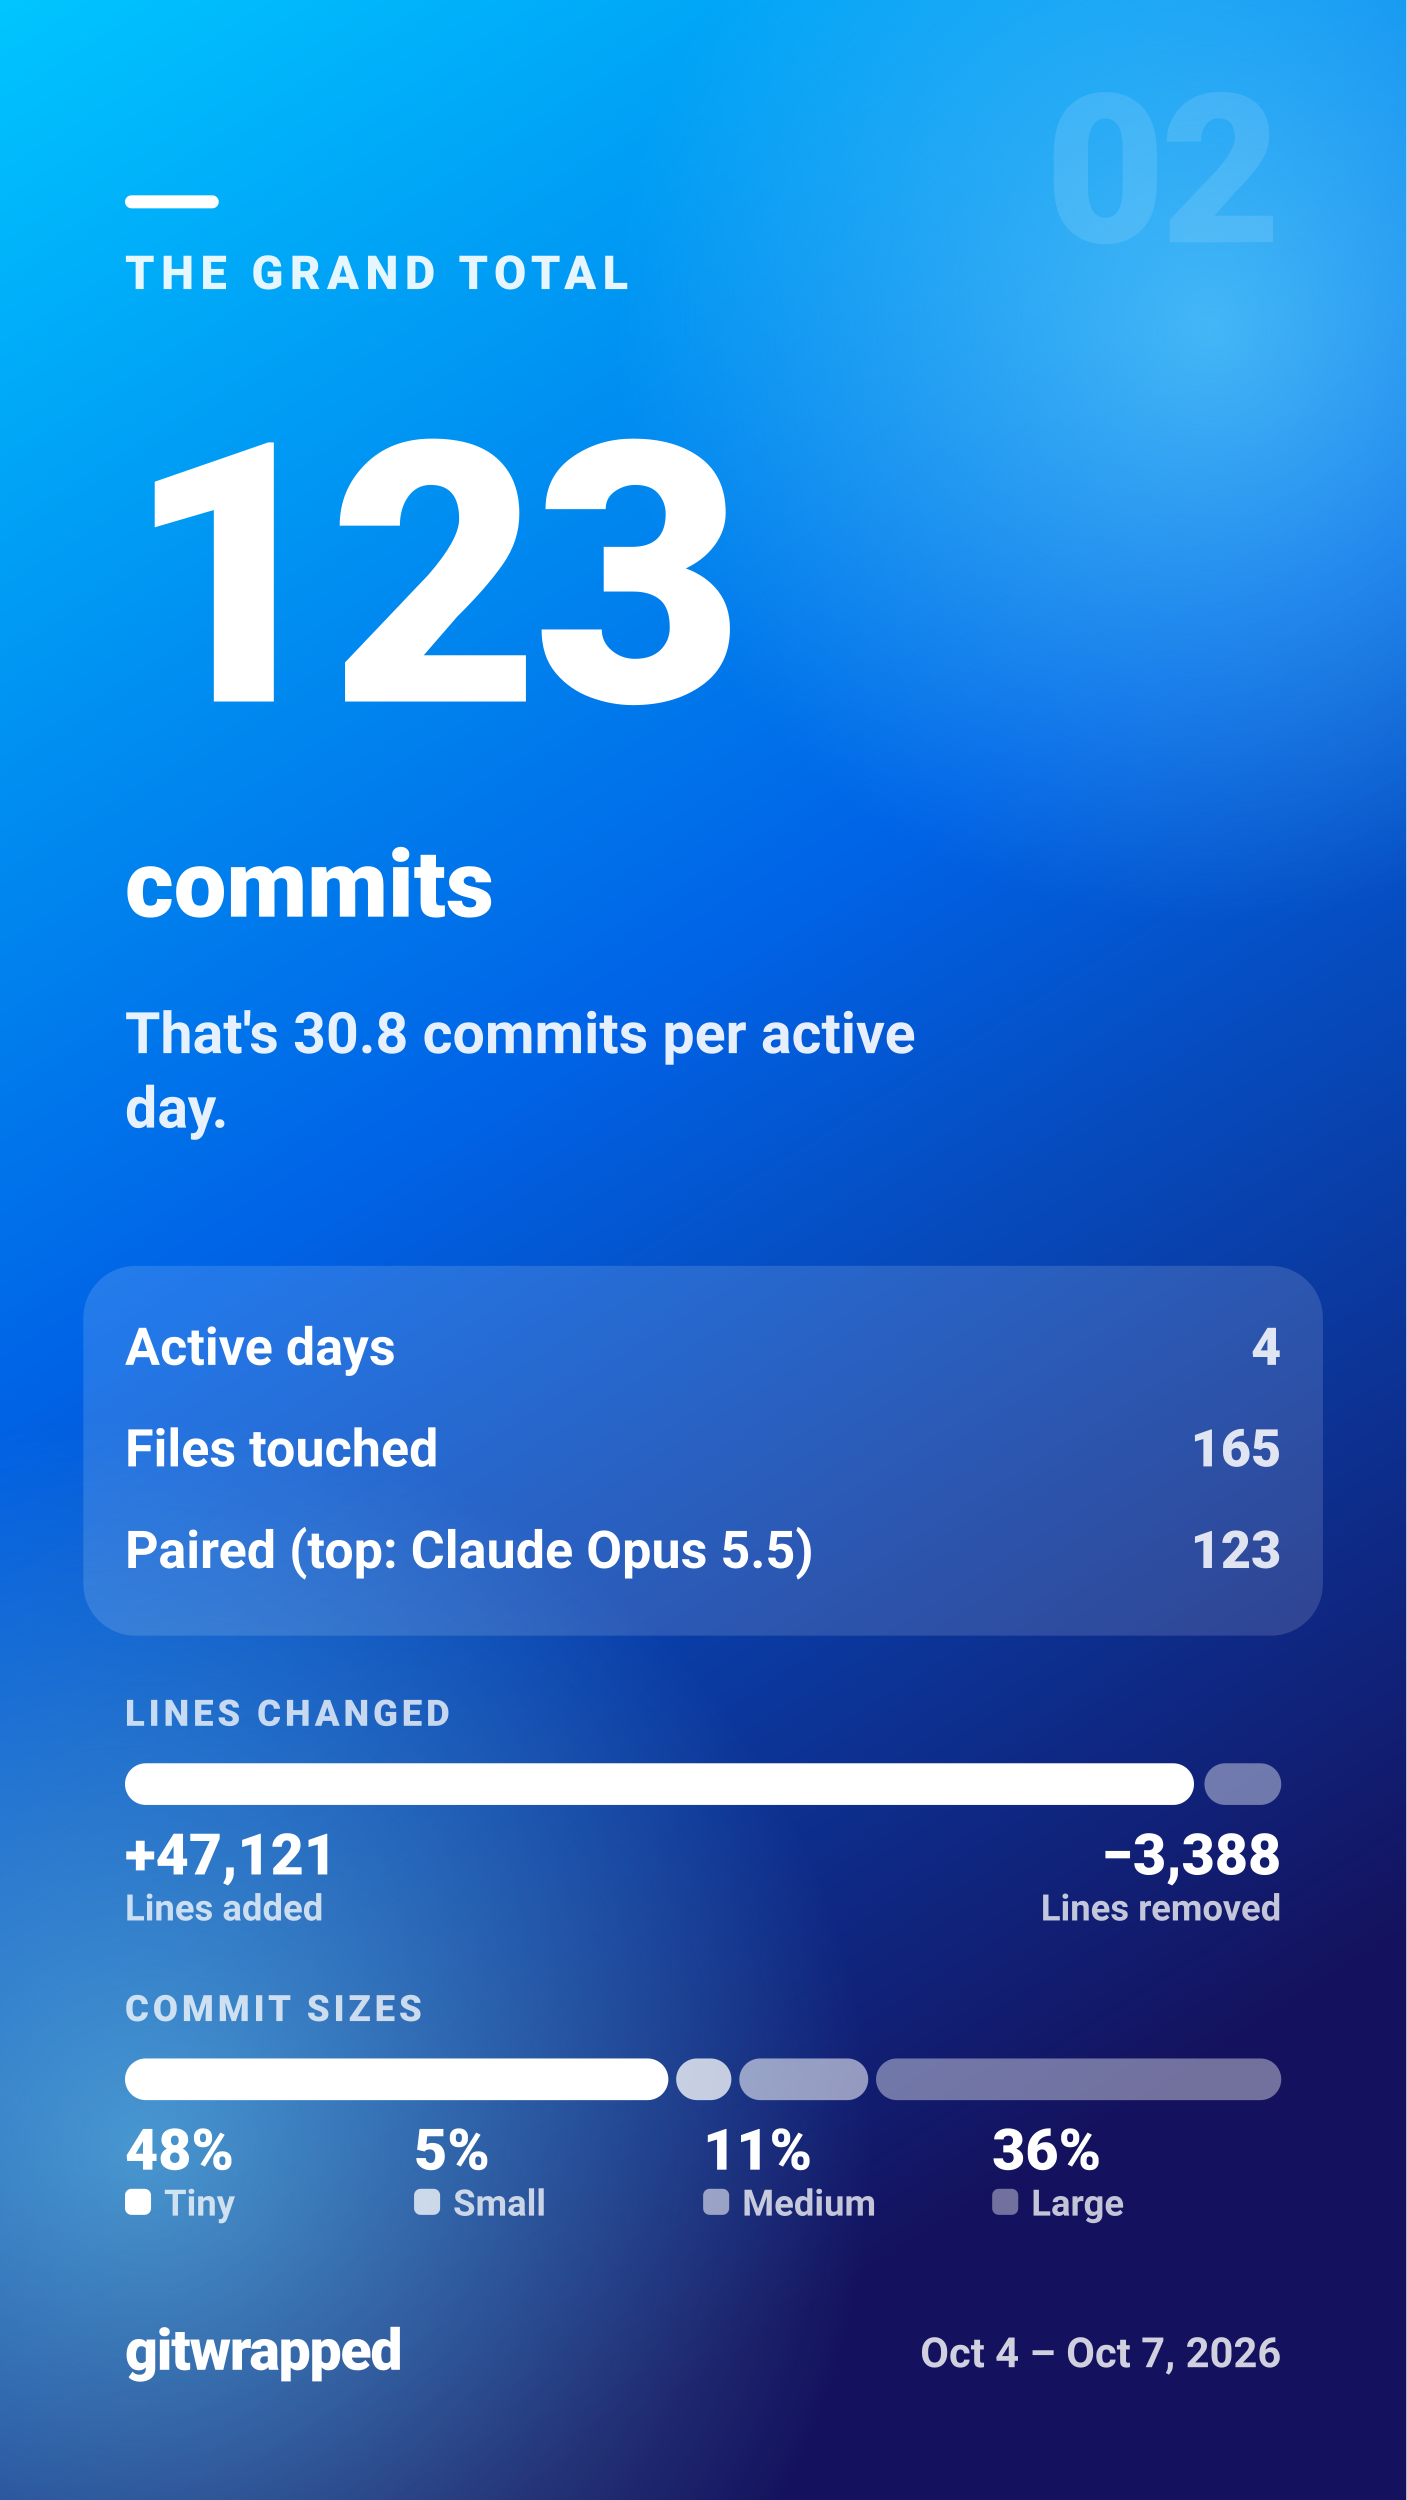
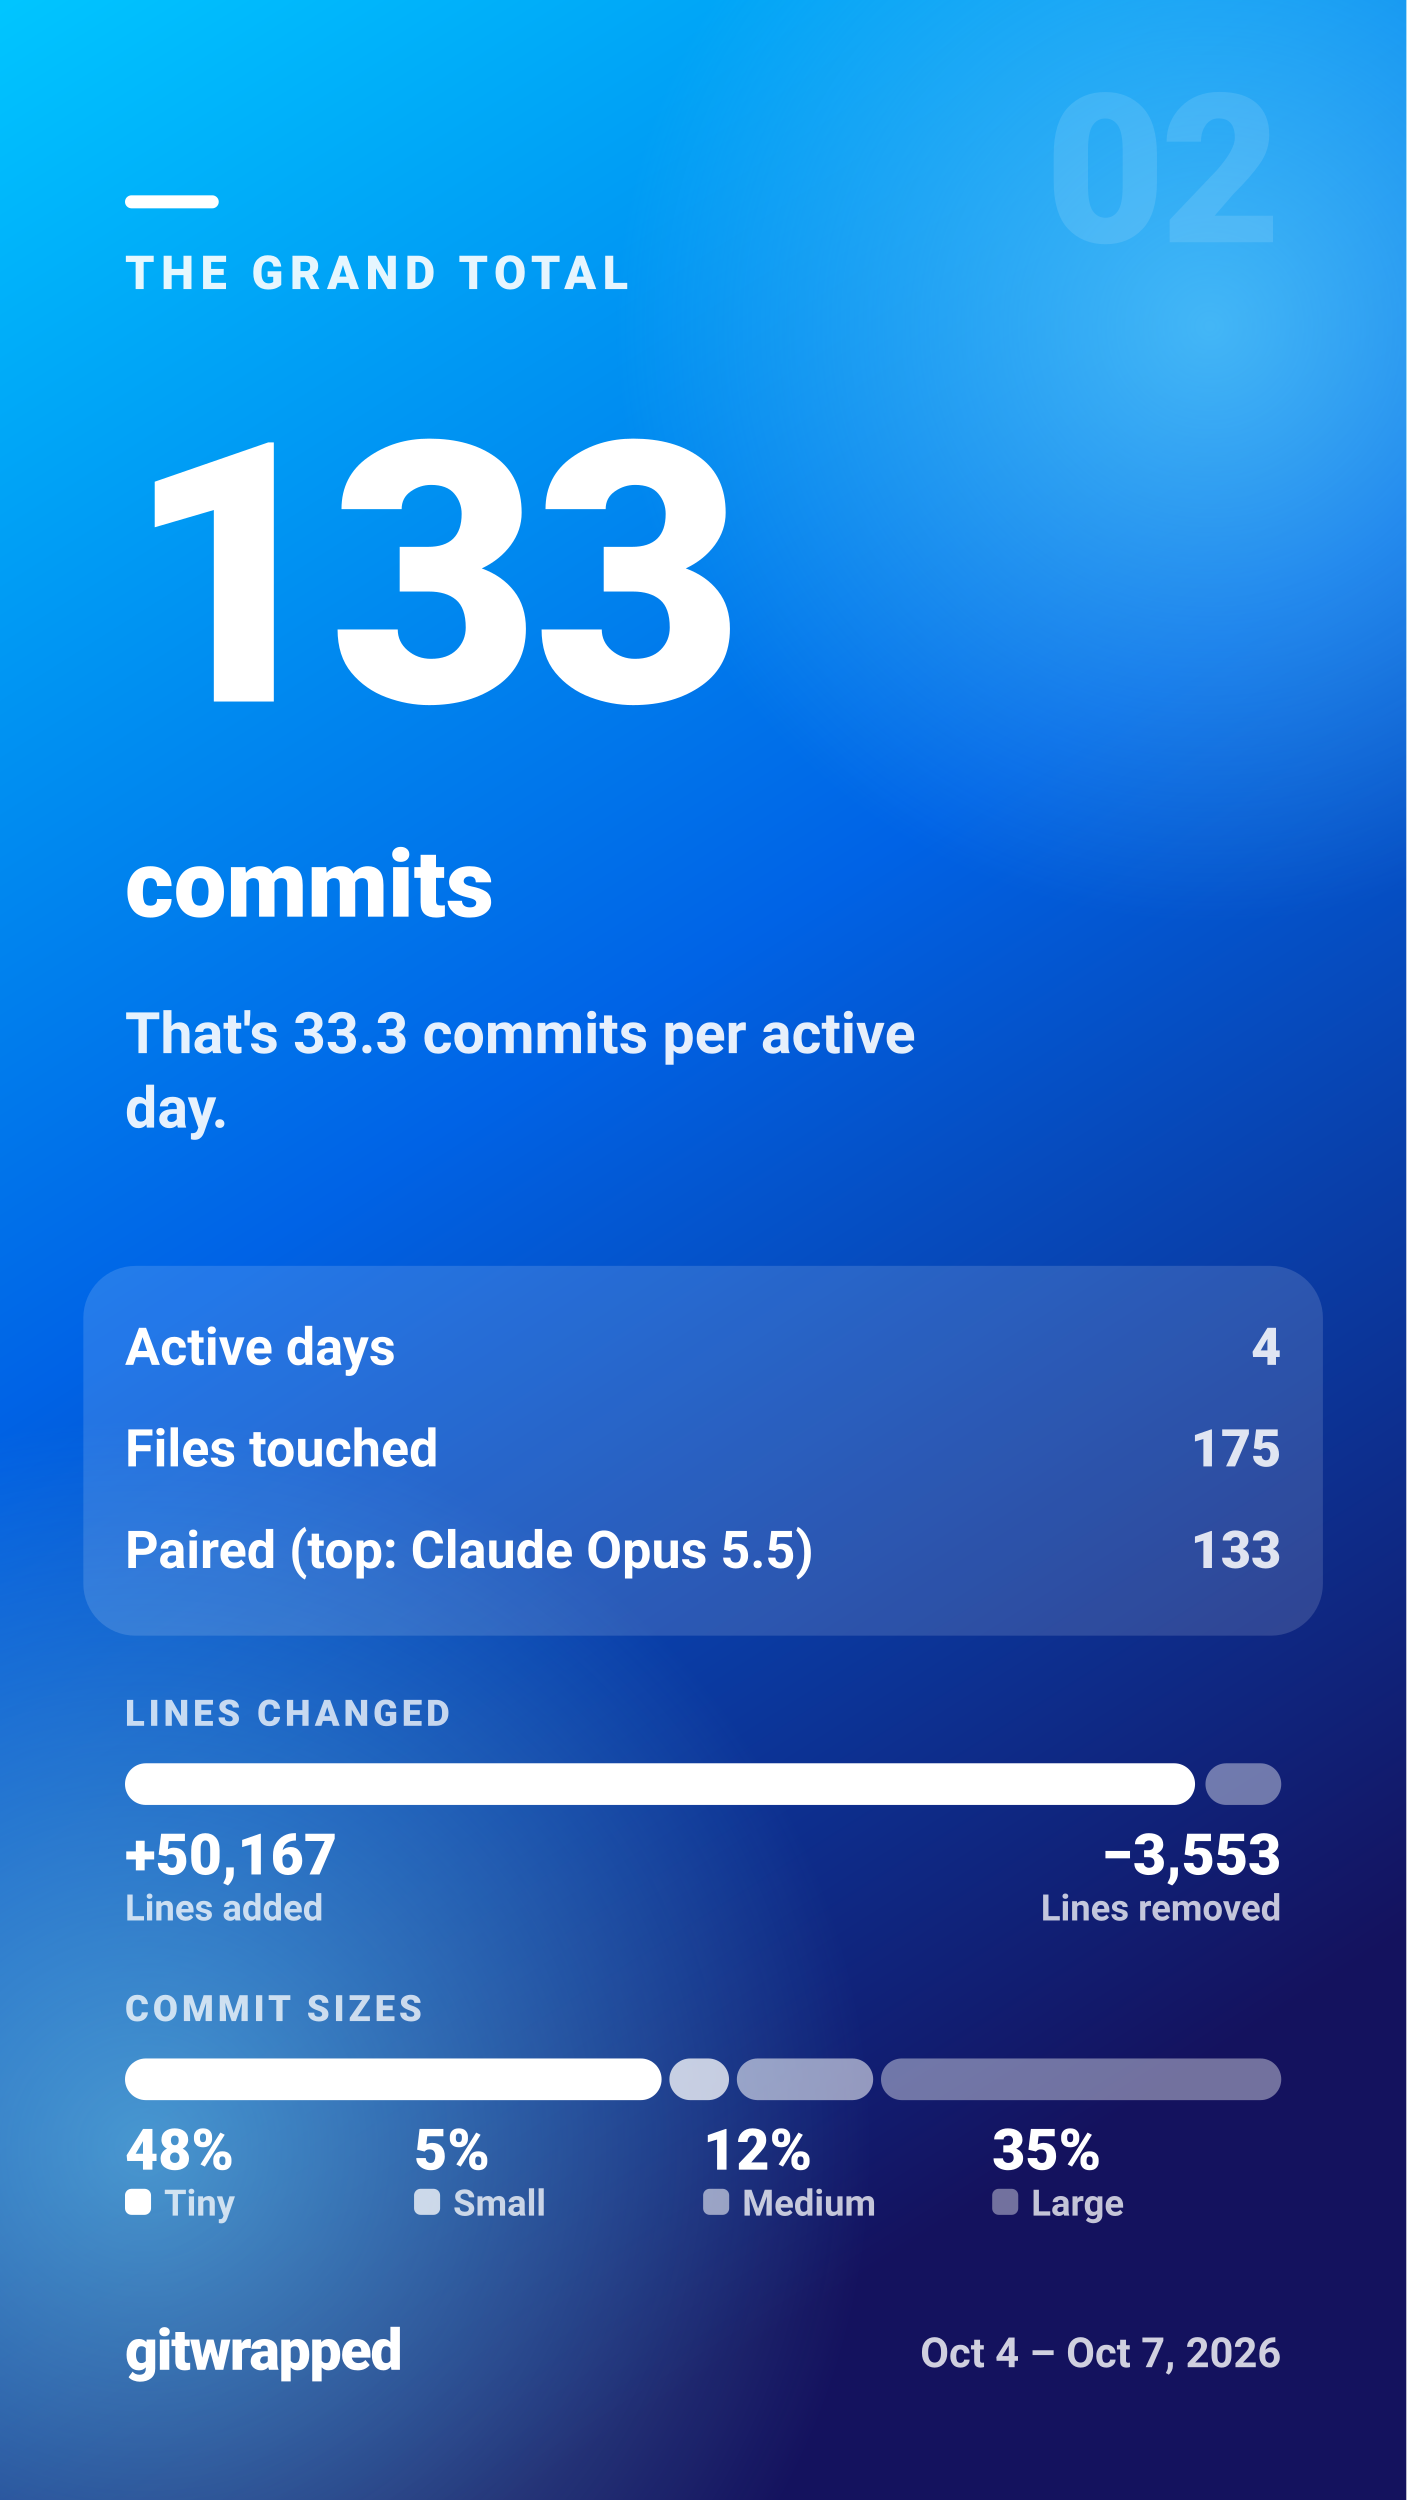
- <svg xmlns="http://www.w3.org/2000/svg" width="1080" height="1920" viewBox="0 0 1080 1920" role="img" aria-label="THE GRAND TOTAL — 123 — commits">
+ <svg xmlns="http://www.w3.org/2000/svg" width="1080" height="1920" viewBox="0 0 1080 1920" role="img" aria-label="THE GRAND TOTAL — 133 — commits">
  <defs>
    <linearGradient id="gw-totals-bg" x1="0" y1="0" x2="0.35" y2="1">
      <stop offset="0.00" stop-color="#00c6ff" />
      <stop offset="0.50" stop-color="#0063e6" />
      <stop offset="1.00" stop-color="#14125e" />
    </linearGradient>
    <radialGradient id="gw-totals-glow">
      <stop offset="0" stop-color="#7ae8ff" stop-opacity="0.55" />
      <stop offset="1" stop-color="#7ae8ff" stop-opacity="0" />
    </radialGradient>
  </defs>
  <rect width="1080" height="1920" fill="url(#gw-totals-bg)" />
  <circle cx="930" cy="250" r="460" fill="url(#gw-totals-glow)" />
  <circle cx="110" cy="1650" r="560" fill="url(#gw-totals-glow)" />
  <g fill="#ffffff" font-family="system-ui, -apple-system, 'Segoe UI', Roboto, Helvetica, Arial, sans-serif">
    <text x="984" y="186" font-size="160" font-weight="900" fill-opacity="0.12" text-anchor="end" letter-spacing="-4">02</text>
    <rect x="96" y="150" width="72" height="10" rx="5" fill="#ffffff" />
    <text x="96" y="222" font-size="36" font-weight="800" fill-opacity="0.9" letter-spacing="5">THE GRAND TOTAL</text>
-     <text x="96" y="538.8" font-size="280" font-weight="900" letter-spacing="-5.6">123</text>
+     <text x="96" y="538.8" font-size="280" font-weight="900" letter-spacing="-5.6">133</text>
    <text x="96" y="704" font-size="72" font-weight="800">commits</text>
-     <text x="96" y="808.8" font-size="44" font-weight="600" fill-opacity="0.9">That's 30.8 commits per active</text>
+     <text x="96" y="808.8" font-size="44" font-weight="600" fill-opacity="0.9">That's 33.3 commits per active</text>
    <text x="96" y="866" font-size="44" font-weight="600" fill-opacity="0.9">day.</text>
    <rect x="64" y="972.2" width="952" height="284" rx="40" fill="#ffffff" fill-opacity="0.14" />
    <text x="96" y="1048.2" font-size="40" font-weight="700">Active days</text>
    <text x="984" y="1048.2" font-size="40" font-weight="800" fill-opacity="0.85" text-anchor="end">4</text>
    <text x="96" y="1126.2" font-size="40" font-weight="700">Files touched</text>
-     <text x="984" y="1126.2" font-size="40" font-weight="800" fill-opacity="0.85" text-anchor="end">165</text>
+     <text x="984" y="1126.2" font-size="40" font-weight="800" fill-opacity="0.85" text-anchor="end">175</text>
    <text x="96" y="1204.2" font-size="40" font-weight="700">Paired (top: Claude Opus 5.5)</text>
-     <text x="984" y="1204.2" font-size="40" font-weight="800" fill-opacity="0.85" text-anchor="end">123</text>
+     <text x="984" y="1204.2" font-size="40" font-weight="800" fill-opacity="0.85" text-anchor="end">133</text>
    <text x="96" y="1325.4" font-size="28" font-weight="800" fill-opacity="0.75" letter-spacing="3">LINES CHANGED</text>
-     <rect x="96" y="1354.2" width="821" height="32" rx="16" />
-     <rect x="925" y="1354.2" width="59" height="32" rx="16" fill-opacity="0.4" />
+     <rect x="96" y="1354.2" width="821.8" height="32" rx="16" />
+     <rect x="925.8" y="1354.2" width="58.2" height="32" rx="16" fill-opacity="0.4" />
    <text x="96" y="1474.9" font-size="28" font-weight="700" fill-opacity="0.75">Lines added</text>
-     <text x="96" y="1439.6" font-size="44" font-weight="900">+47,121</text>
+     <text x="96" y="1439.6" font-size="44" font-weight="900">+50,167</text>
    <text x="984" y="1474.9" font-size="28" font-weight="700" fill-opacity="0.75" text-anchor="end">Lines removed</text>
-     <text x="984" y="1439.6" font-size="44" font-weight="900" text-anchor="end">−3,388</text>
+     <text x="984" y="1439.6" font-size="44" font-weight="900" text-anchor="end">−3,553</text>
    <text x="96" y="1552.2" font-size="28" font-weight="800" fill-opacity="0.75" letter-spacing="3">COMMIT SIZES</text>
-     <rect x="96" y="1580.9" width="417.3" height="32" rx="16" />
-     <rect x="519.3" y="1580.9" width="42.4" height="32" rx="16" fill-opacity="0.75" />
-     <rect x="567.8" y="1580.9" width="99" height="32" rx="16" fill-opacity="0.55" />
-     <rect x="672.8" y="1580.9" width="311.2" height="32" rx="16" fill-opacity="0.4" />
+     <rect x="96" y="1580.9" width="412.1" height="32" rx="16" />
+     <rect x="514.1" y="1580.9" width="45.8" height="32" rx="16" fill-opacity="0.75" />
+     <rect x="565.9" y="1580.9" width="104.7" height="32" rx="16" fill-opacity="0.55" />
+     <rect x="676.6" y="1580.9" width="307.4" height="32" rx="16" fill-opacity="0.4" />
    <g>
      <text x="96" y="1666.3" font-size="44" font-weight="900">48%</text>
      <rect x="96" y="1681" width="20" height="20" rx="5" />
      <text x="126" y="1701.6" font-size="28" font-weight="700" fill-opacity="0.75">Tiny</text>
    </g>
    <g>
      <text x="318" y="1666.3" font-size="44" font-weight="900">5%</text>
      <rect x="318" y="1681" width="20" height="20" rx="5" fill-opacity="0.75" />
      <text x="348" y="1701.6" font-size="28" font-weight="700" fill-opacity="0.75">Small</text>
    </g>
    <g>
-       <text x="540" y="1666.3" font-size="44" font-weight="900">11%</text>
+       <text x="540" y="1666.3" font-size="44" font-weight="900">12%</text>
      <rect x="540" y="1681" width="20" height="20" rx="5" fill-opacity="0.55" />
      <text x="570" y="1701.6" font-size="28" font-weight="700" fill-opacity="0.75">Medium</text>
    </g>
    <g>
-       <text x="762" y="1666.3" font-size="44" font-weight="900">36%</text>
+       <text x="762" y="1666.3" font-size="44" font-weight="900">35%</text>
      <rect x="762" y="1681" width="20" height="20" rx="5" fill-opacity="0.4" />
      <text x="792" y="1701.6" font-size="28" font-weight="700" fill-opacity="0.75">Large</text>
    </g>
    <text x="96" y="1820" font-size="44" font-weight="900" letter-spacing="-1">gitwrapped</text>
    <text x="984" y="1818" font-size="32" font-weight="600" fill-opacity="0.8" text-anchor="end">Oct 4 – Oct 7, 2026</text>
  </g>
</svg>
